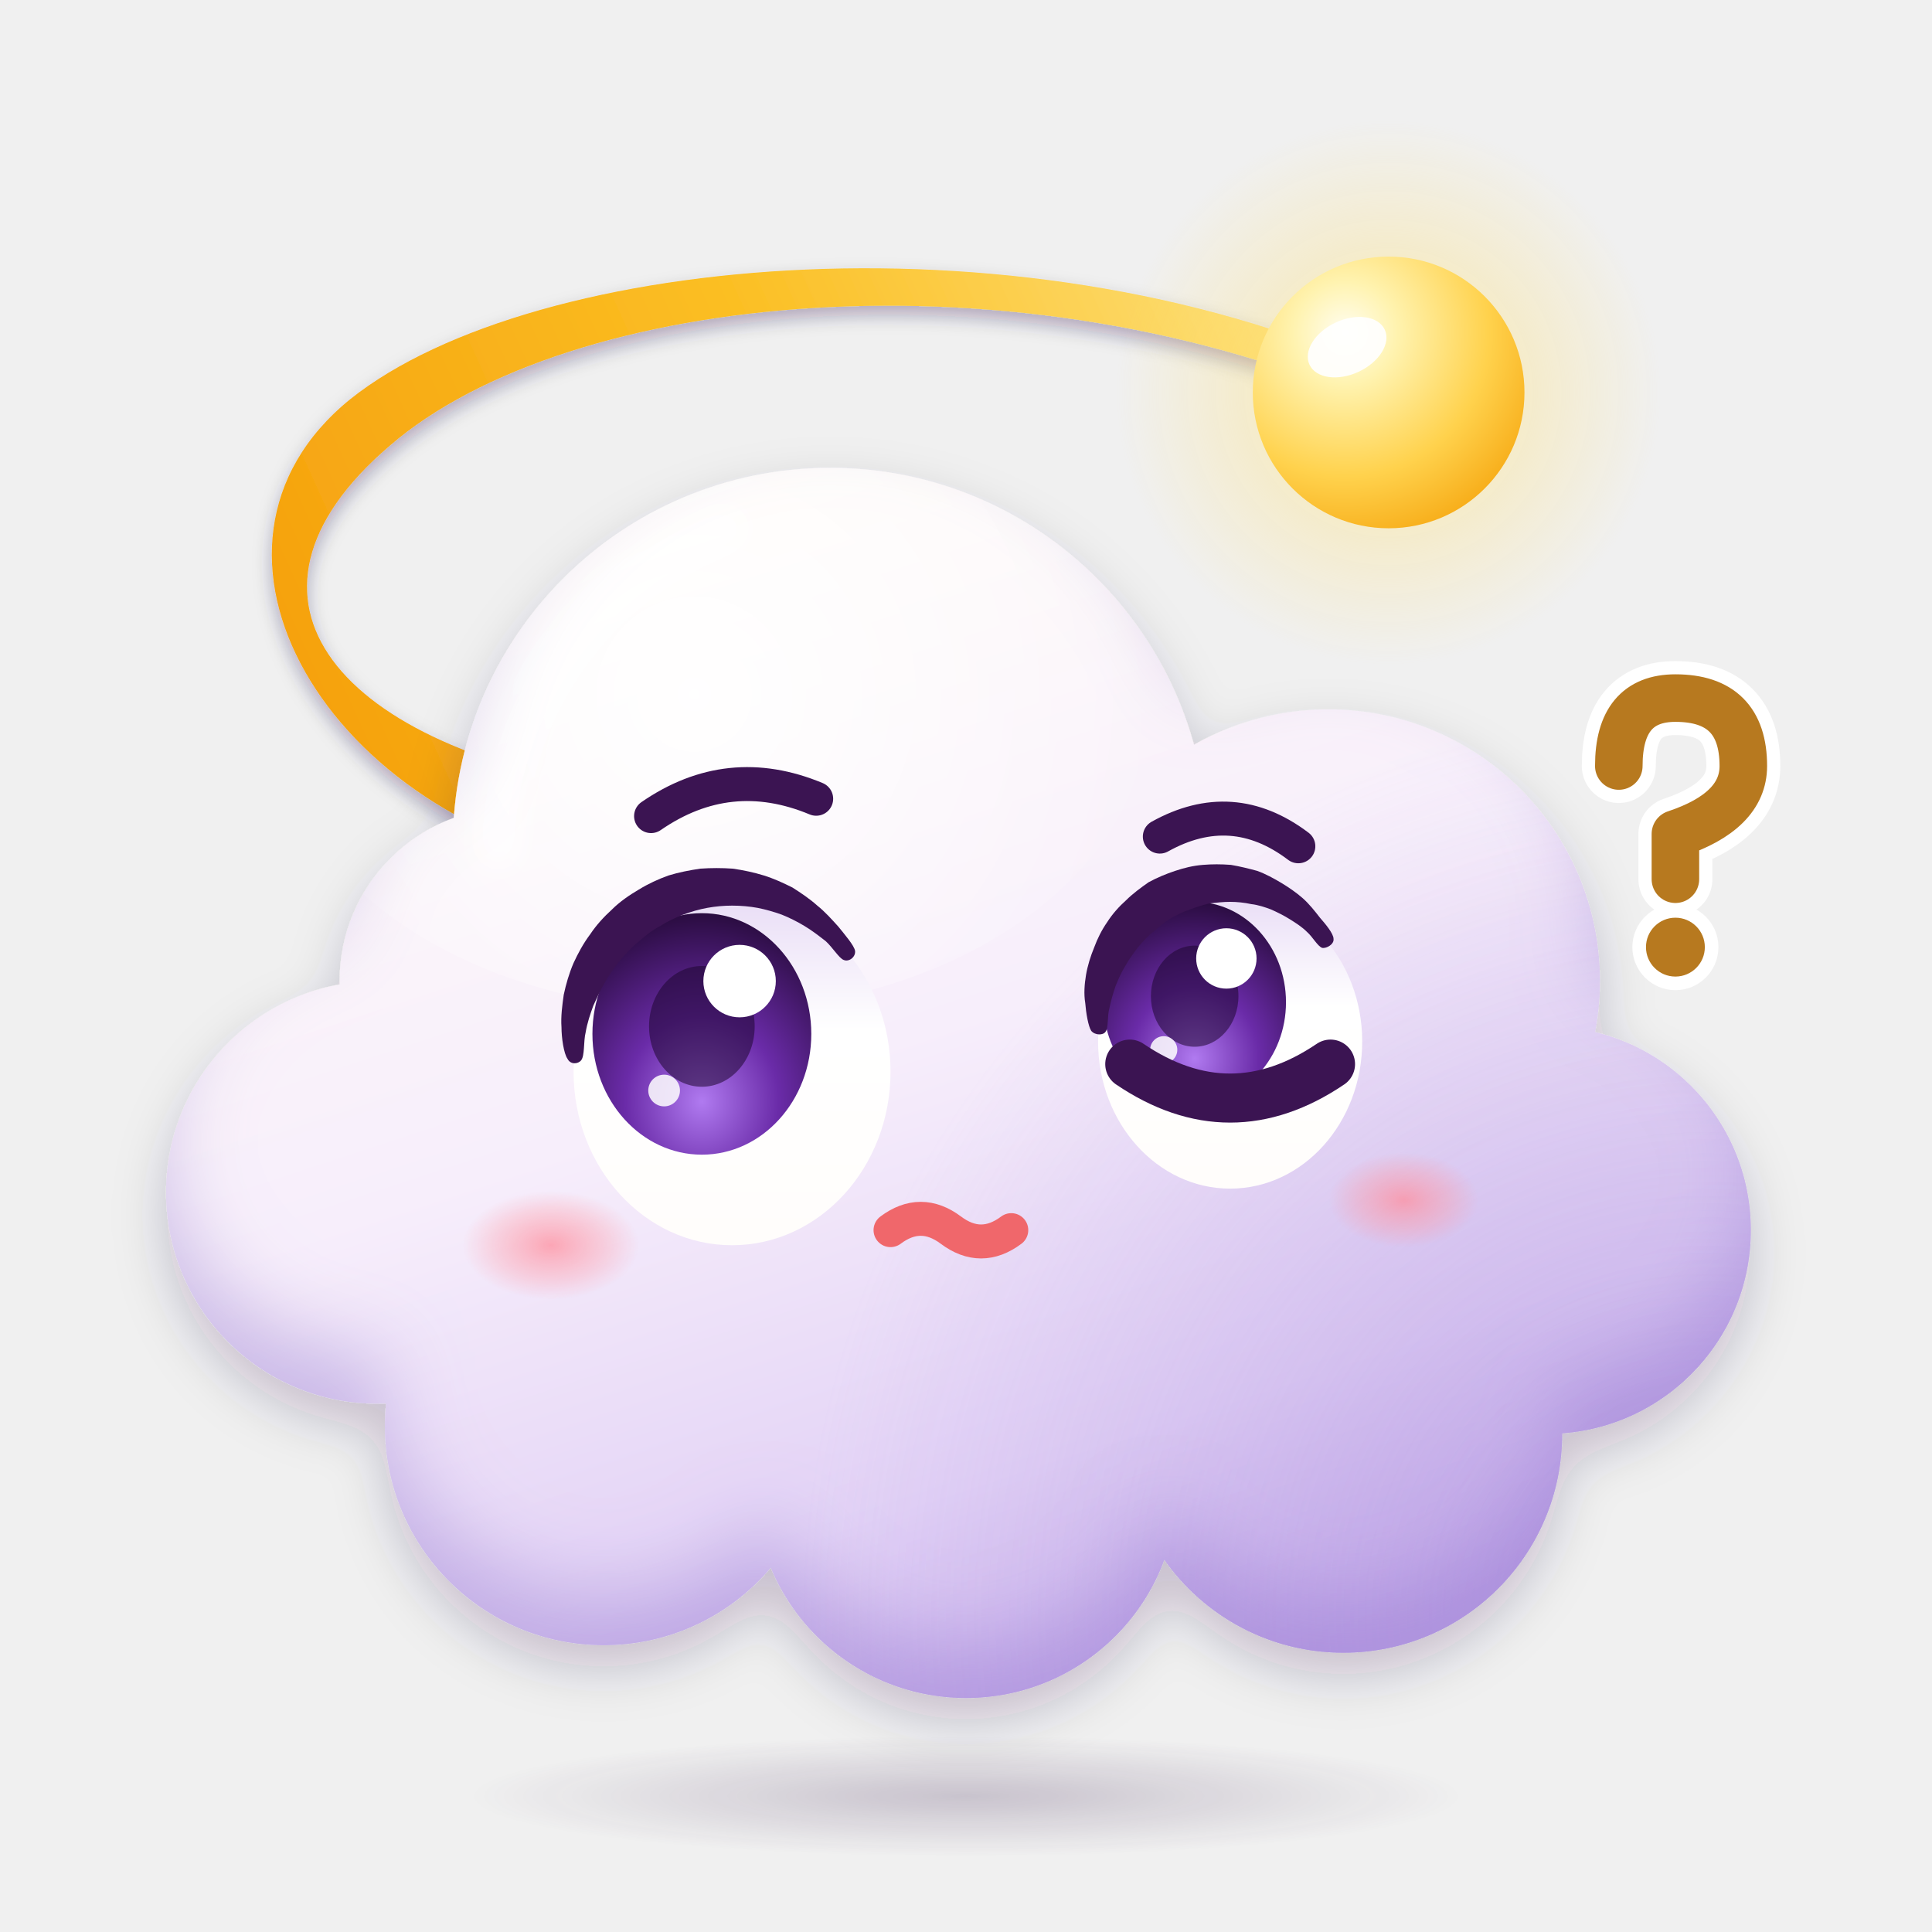
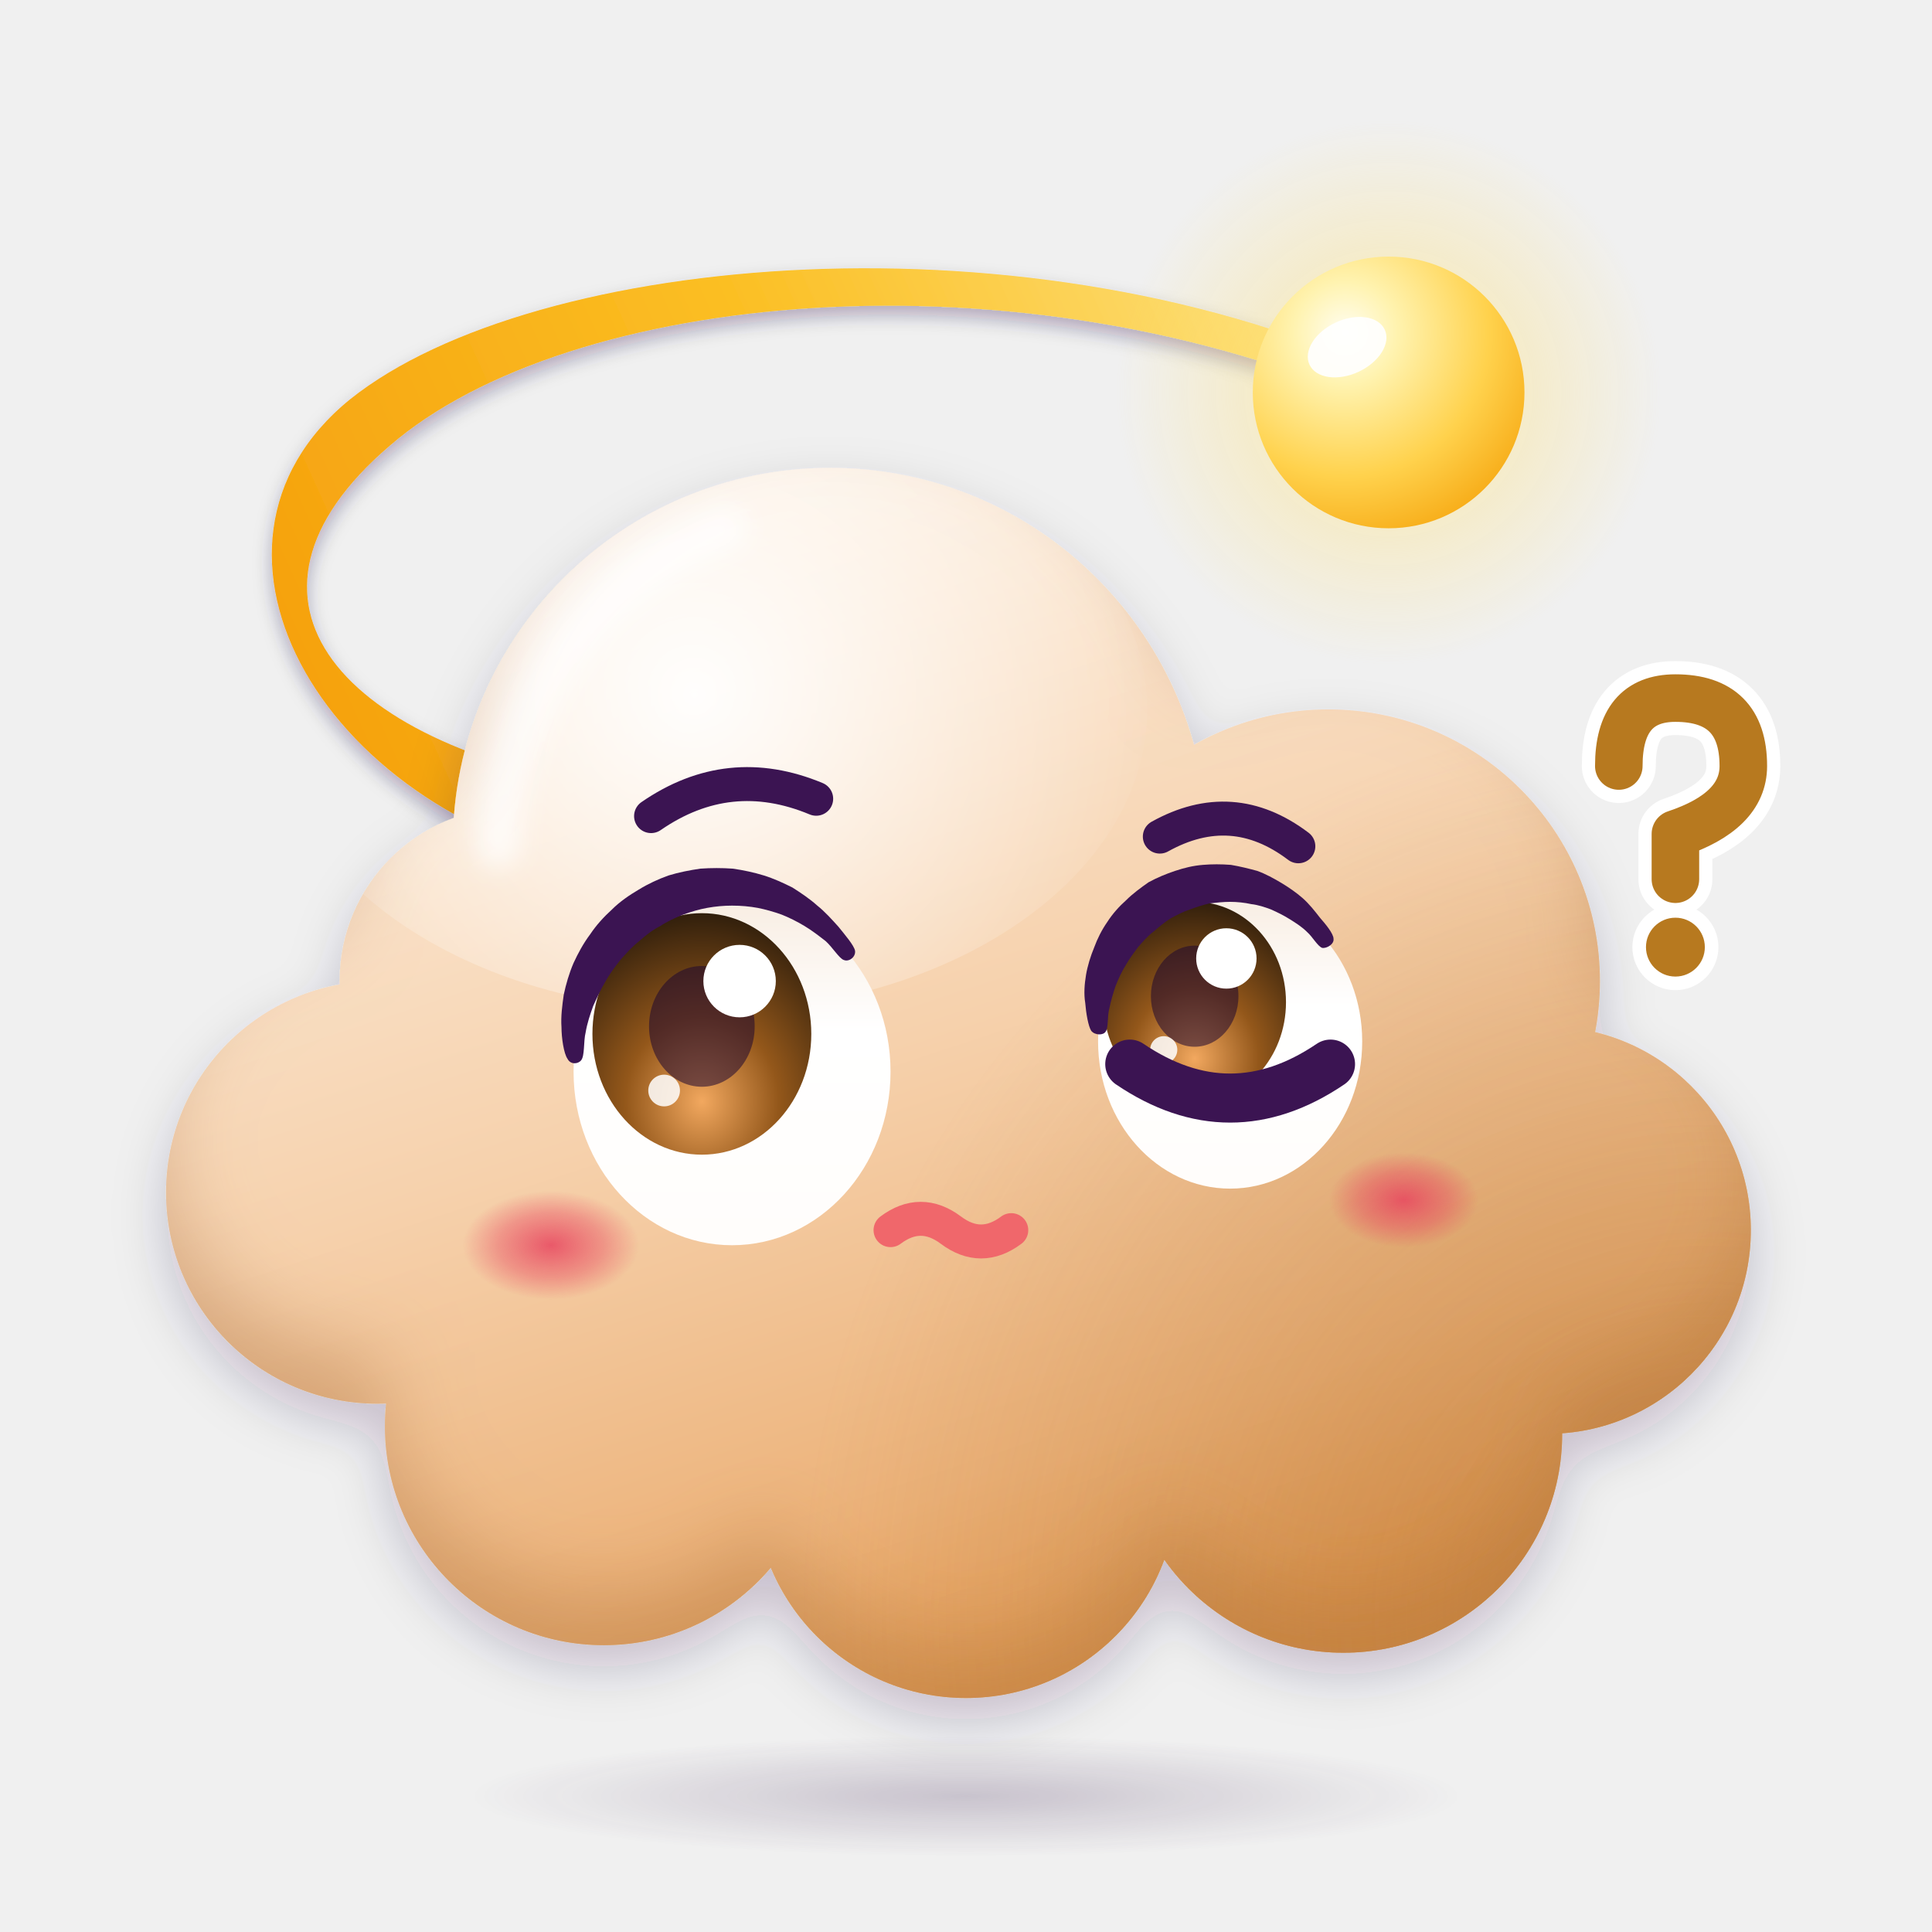
<svg xmlns="http://www.w3.org/2000/svg" viewBox="0 0 256 256" role="img" aria-labelledby="kcTitle">
  <style>
    .float{transform-origin:128px 200px;animation:kfloat 4s cubic-bezier(.45,0,.55,1) infinite}
    @keyframes kfloat{0%{transform:translate(0px,0px)}50%{transform:translate(0px,-3px)}100%{transform:translate(0px,0px)}}
    .groundB{transform-origin:128px 238px;animation:kgroundB 4s cubic-bezier(.45,0,.55,1) infinite}
    @keyframes kgroundB{0%{opacity:1;transform:scale(1,1)}50%{opacity:0.82;transform:scale(0.94,0.94)}100%{opacity:1;transform:scale(1,1)}}
    .hop{animation:khop 8s cubic-bezier(.45,0,.55,1) infinite}
    @keyframes khop{0%{transform:translate(0px,0px)}42.5%{transform:translate(0px,0px);animation-timing-function:cubic-bezier(.2,.75,.35,1)}43.5%{transform:translate(0px,0px);animation-timing-function:cubic-bezier(.2,.75,.35,1)}45.625%{transform:translate(0px,-13px);animation-timing-function:cubic-bezier(.6,0,.85,.45)}47.75%{transform:translate(0px,0px);animation-timing-function:cubic-bezier(.2,.75,.35,1)}48.75%{transform:translate(0px,0px)}53.75%{transform:translate(0px,0px)}55.625%{transform:translate(0px,3px)}57.5%{transform:translate(0px,0px)}59.375%{transform:translate(0px,3px)}61.25%{transform:translate(0px,0px)}100%{transform:translate(0px,0px)}}
    .squash{transform-origin:128px 226px;animation:ksquash 8s cubic-bezier(.45,0,.55,1) infinite}
    @keyframes ksquash{0%{transform:scale(1,1)}42.5%{transform:scale(1,1);animation-timing-function:cubic-bezier(.2,.75,.35,1)}43.5%{transform:scale(1.06,0.92);animation-timing-function:cubic-bezier(.2,.75,.35,1)}45.625%{transform:scale(0.97,1.04);animation-timing-function:cubic-bezier(.6,0,.85,.45)}47.75%{transform:scale(1.06,0.93);animation-timing-function:cubic-bezier(.2,.75,.35,1)}48.75%{transform:scale(1,1)}53.75%{transform:scale(1,1)}55.625%{transform:scale(1.02,0.98)}57.5%{transform:scale(1,1)}59.375%{transform:scale(1.02,0.98)}61.25%{transform:scale(1,1)}100%{transform:scale(1,1)}}
    .groundA{transform-origin:128px 238px;animation:kgroundA 8s cubic-bezier(.45,0,.55,1) infinite}
    @keyframes kgroundA{0%{opacity:1;transform:scale(1,1)}42.5%{opacity:1;transform:scale(1,1);animation-timing-function:cubic-bezier(.2,.75,.35,1)}43.5%{opacity:1;transform:scale(1.06,1.06);animation-timing-function:cubic-bezier(.2,.75,.35,1)}45.625%{opacity:0.762;transform:scale(0.861,0.861);animation-timing-function:cubic-bezier(.6,0,.85,.45)}47.75%{opacity:1;transform:scale(1.06,1.06);animation-timing-function:cubic-bezier(.2,.75,.35,1)}48.75%{opacity:1;transform:scale(1,1)}53.75%{opacity:1;transform:scale(1,1)}55.625%{opacity:1;transform:scale(1.02,1.02)}57.5%{opacity:1;transform:scale(1,1)}59.375%{opacity:1;transform:scale(1.02,1.02)}61.25%{opacity:1;transform:scale(1,1)}100%{opacity:1;transform:scale(1,1)}}
    .tilt{transform-origin:128px 160px;animation:ktilt 8s cubic-bezier(.45,0,.55,1) infinite}
    @keyframes ktilt{0%{transform:rotate(-5deg)}13.75%{transform:rotate(-5deg)}17.5%{transform:rotate(4deg)}25%{transform:rotate(4deg)}29.375%{transform:rotate(-5deg)}41.875%{transform:rotate(-5deg)}43.75%{transform:rotate(0deg)}70%{transform:rotate(0deg)}80%{transform:rotate(-5deg)}100%{transform:rotate(-5deg)}}
    .orbGlow{transform-origin:184px 52px;animation:korbGlow 8s cubic-bezier(.45,0,.55,1) infinite}
    @keyframes korbGlow{0%{opacity:0.4;transform:scale(0.9,0.9)}18.75%{opacity:0.5;transform:scale(1,1)}37.5%{opacity:0.4;transform:scale(0.9,0.9)}43.5%{opacity:1;transform:scale(1.55,1.55)}52.5%{opacity:0.7;transform:scale(1.15,1.15)}68.75%{opacity:0.5;transform:scale(1,1)}81.25%{opacity:0.4;transform:scale(0.9,0.9)}100%{opacity:0.4;transform:scale(0.9,0.9)}}
    .orbBall{transform-origin:184px 52px;animation:korbBall 8s cubic-bezier(.45,0,.55,1) infinite}
    @keyframes korbBall{0%{transform:scale(1,1)}43.125%{transform:scale(1,1)}44.375%{transform:scale(1.2,1.2)}46.875%{transform:scale(1,1)}100%{transform:scale(1,1)}}
    .eyeL{transform-origin:97px 145px;animation:keyeL 8s cubic-bezier(.45,0,.55,1) infinite}
    @keyframes keyeL{0%{opacity:1;transform:scale(1,1)}35.75%{opacity:1;transform:scale(1,1)}36.375%{opacity:1;transform:scale(1,0.22)}36.438%{opacity:0;transform:scale(1,0.22)}37.062%{opacity:0;transform:scale(1,0.22)}37.125%{opacity:1;transform:scale(1,0.22)}37.875%{opacity:1;transform:scale(1,1)}43.75%{opacity:1;transform:scale(1.16,1.16)}46.25%{opacity:1;transform:scale(1,1)}86.375%{opacity:1;transform:scale(1,1)}87%{opacity:1;transform:scale(1,0.22)}87.062%{opacity:0;transform:scale(1,0.22)}87.688%{opacity:0;transform:scale(1,0.22)}87.75%{opacity:1;transform:scale(1,0.22)}88.5%{opacity:1;transform:scale(1,1)}100%{opacity:1;transform:scale(1,1)}}
    .eyeR{transform-origin:163px 141px;animation:keyeR 8s cubic-bezier(.45,0,.55,1) infinite}
    @keyframes keyeR{0%{opacity:1;transform:scale(1,1)}35.75%{opacity:1;transform:scale(1,1)}36.375%{opacity:1;transform:scale(1,0.22)}36.438%{opacity:0;transform:scale(1,0.22)}37.062%{opacity:0;transform:scale(1,0.22)}37.125%{opacity:1;transform:scale(1,0.22)}37.875%{opacity:1;transform:scale(1,1)}43.75%{opacity:1;transform:scale(1.16,1.16)}46.25%{opacity:1;transform:scale(1,1)}86.375%{opacity:1;transform:scale(1,1)}87%{opacity:1;transform:scale(1,0.22)}87.062%{opacity:0;transform:scale(1,0.22)}87.688%{opacity:0;transform:scale(1,0.22)}87.75%{opacity:1;transform:scale(1,0.22)}88.5%{opacity:1;transform:scale(1,1)}100%{opacity:1;transform:scale(1,1)}}
    .shutL{animation:kshutL 8s cubic-bezier(.45,0,.55,1) infinite}
    @keyframes kshutL{0%{opacity:0}36.35%{opacity:0}36.438%{opacity:1}37.062%{opacity:1}37.15%{opacity:0}86.975%{opacity:0}87.062%{opacity:1}87.688%{opacity:1}87.775%{opacity:0}100%{opacity:0}}
    .shutR{animation:kshutR 8s cubic-bezier(.45,0,.55,1) infinite}
    @keyframes kshutR{0%{opacity:0}36.35%{opacity:0}36.438%{opacity:1}37.062%{opacity:1}37.15%{opacity:0}86.975%{opacity:0}87.062%{opacity:1}87.688%{opacity:1}87.775%{opacity:0}100%{opacity:0}}
    .iris{animation:kiris 8s cubic-bezier(.45,0,.55,1) infinite}
    @keyframes kiris{0%{transform:translate(-8px,-6px)}12.5%{transform:translate(-8px,-6px)}16.25%{transform:translate(3px,-7px)}25%{transform:translate(3px,-7px)}28.75%{transform:translate(-8px,-6px)}42.5%{transform:translate(-8px,-6px)}43.75%{transform:translate(-2px,0px)}70%{transform:translate(-2px,0px)}80%{transform:translate(-8px,-6px)}100%{transform:translate(-8px,-6px)}}
    .browL{transform-origin:97px 109px;animation:kbrowL 8s cubic-bezier(.45,0,.55,1) infinite}
    @keyframes kbrowL{0%{transform:translate(0px,-4px) rotate(-6deg)}12.5%{transform:translate(0px,-4px) rotate(-6deg)}16.25%{transform:translate(0px,1px) rotate(4deg)}25%{transform:translate(0px,1px) rotate(4deg)}28.75%{transform:translate(0px,-4px) rotate(-6deg)}42.5%{transform:translate(0px,-4px) rotate(-6deg)}43.75%{transform:translate(0px,-8px) rotate(-4deg)}47.5%{transform:translate(0px,-5px) rotate(0deg)}70%{transform:translate(0px,-5px) rotate(0deg)}80%{transform:translate(0px,-4px) rotate(-6deg)}100%{transform:translate(0px,-4px) rotate(-6deg)}}
    .browR{transform-origin:163px 108.5px;animation:kbrowR 8s cubic-bezier(.45,0,.55,1) infinite}
    @keyframes kbrowR{0%{transform:translate(0px,1px) rotate(4deg)}12.5%{transform:translate(0px,1px) rotate(4deg)}16.25%{transform:translate(0px,-4px) rotate(6deg)}25%{transform:translate(0px,-4px) rotate(6deg)}28.75%{transform:translate(0px,1px) rotate(4deg)}42.5%{transform:translate(0px,1px) rotate(4deg)}43.75%{transform:translate(0px,-8px) rotate(4deg)}47.5%{transform:translate(0px,-5px) rotate(0deg)}70%{transform:translate(0px,-5px) rotate(0deg)}80%{transform:translate(0px,1px) rotate(4deg)}100%{transform:translate(0px,1px) rotate(4deg)}}
    .hmm{transform-origin:126px 163px;animation:khmm 8s cubic-bezier(.45,0,.55,1) infinite}
    @keyframes khmm{0%{opacity:1;transform:translate(0px,0px) scale(1,1)}12.5%{opacity:1;transform:translate(0px,0px) scale(1,1)}16.25%{opacity:1;transform:translate(8px,0px) scale(1,1)}25%{opacity:1;transform:translate(8px,0px) scale(1,1)}28.75%{opacity:1;transform:translate(0px,0px) scale(1,1)}42.5%{opacity:1;transform:translate(0px,0px) scale(1,1)}43.5%{opacity:0;transform:translate(0px,0px) scale(0.6,0.6)}76.25%{opacity:0;transform:translate(0px,0px) scale(0.6,0.6)}78.125%{opacity:1;transform:translate(0px,0px) scale(1,1)}100%{opacity:1;transform:translate(0px,0px) scale(1,1)}}
    .aha{transform-origin:130px 164px;animation:kaha 8s cubic-bezier(.45,0,.55,1) infinite}
    @keyframes kaha{0%{opacity:0;transform:scale(0.4,0.4)}43.25%{opacity:0;transform:scale(0.4,0.4)}44%{opacity:1;transform:scale(1.1,1.1)}45.25%{opacity:1;transform:scale(1,1)}47.5%{opacity:1;transform:scale(1,1)}48.5%{opacity:0;transform:scale(0.4,0.4)}100%{opacity:0;transform:scale(0.4,0.4)}}
    .grin{transform-origin:130px 161px;animation:kgrin 8s cubic-bezier(.45,0,.55,1) infinite}
    @keyframes kgrin{0%{opacity:0;transform:scale(0.6,0.3)}47.5%{opacity:0;transform:scale(0.6,0.3)}48.75%{opacity:1;transform:scale(1,1)}55%{opacity:1;transform:scale(1.06,1.1)}57.5%{opacity:1;transform:scale(1,1)}59.375%{opacity:1;transform:scale(1.06,1.1)}61.875%{opacity:1;transform:scale(1,1)}75%{opacity:1;transform:scale(1,1)}76.5%{opacity:0;transform:scale(0.6,0.3)}100%{opacity:0;transform:scale(0.6,0.3)}}
    .qmark{transform-origin:222px 112px;animation:kqmark 8s cubic-bezier(.45,0,.55,1) infinite}
    @keyframes kqmark{0%{opacity:1;transform:rotate(0deg) scale(1,1)}7.5%{opacity:1;transform:rotate(10deg) scale(1,1)}15%{opacity:1;transform:rotate(-8deg) scale(1,1)}22.5%{opacity:1;transform:rotate(10deg) scale(1,1)}30%{opacity:1;transform:rotate(-8deg) scale(1,1)}37.5%{opacity:1;transform:rotate(6deg) scale(1,1)}41.875%{opacity:1;transform:rotate(0deg) scale(1,1)}43.125%{opacity:0;transform:rotate(0deg) scale(0.4,0.4)}86.25%{opacity:0;transform:rotate(0deg) scale(0.4,0.4)}88.75%{opacity:1;transform:rotate(0deg) scale(1.12,1.12)}90.625%{opacity:1;transform:rotate(0deg) scale(1,1)}95%{opacity:1;transform:rotate(-6deg) scale(1,1)}100%{opacity:1;transform:rotate(0deg) scale(1,1)}}
    .bang{transform-origin:222px 110px;animation:kbang 8s cubic-bezier(.45,0,.55,1) infinite}
    @keyframes kbang{0%{opacity:0;transform:scale(0.2,0.2)}43.5%{opacity:0;transform:scale(0.2,0.2)}44.75%{opacity:1;transform:scale(1.1,1.1)}46%{opacity:1;transform:scale(1,1)}63.75%{opacity:1;transform:scale(1,1)}65.625%{opacity:0;transform:scale(0.2,0.2)}100%{opacity:0;transform:scale(0.2,0.2)}}
    .cheekL{transform-origin:73px 165px;animation:kcheekL 8s cubic-bezier(.45,0,.55,1) infinite}
    @keyframes kcheekL{0%{opacity:0.7;transform:scale(1,1)}47.5%{opacity:0.7;transform:scale(1,1)}50%{opacity:1;transform:scale(1.3,1.3)}70%{opacity:1;transform:scale(1.3,1.3)}75%{opacity:0.7;transform:scale(1,1)}100%{opacity:0.7;transform:scale(1,1)}}
    .cheekR{transform-origin:186px 159px;animation:kcheekR 8s cubic-bezier(.45,0,.55,1) infinite}
    @keyframes kcheekR{0%{opacity:0.7;transform:scale(1,1)}47.5%{opacity:0.7;transform:scale(1,1)}50%{opacity:1;transform:scale(1.3,1.3)}70%{opacity:1;transform:scale(1.3,1.3)}75%{opacity:0.7;transform:scale(1,1)}100%{opacity:0.7;transform:scale(1,1)}}
    .spark1{transform-origin:209px 31px;animation:kspark1 8s cubic-bezier(.45,0,.55,1) infinite}
    @keyframes kspark1{0%{opacity:0;transform:rotate(0deg) scale(0,0)}43.75%{opacity:0;transform:rotate(0deg) scale(0,0)}46.156%{opacity:1;transform:rotate(45deg) scale(1.15,1.15)}48.562%{opacity:1;transform:rotate(70deg) scale(0.85,0.85)}50.625%{opacity:0;transform:rotate(90deg) scale(0,0)}100%{opacity:0;transform:rotate(0deg) scale(0,0)}}
    .spark2{transform-origin:157px 30px;animation:kspark2 8s cubic-bezier(.45,0,.55,1) infinite}
    @keyframes kspark2{0%{opacity:0;transform:rotate(0deg) scale(0,0)}45%{opacity:0;transform:rotate(0deg) scale(0,0)}47.188%{opacity:1;transform:rotate(45deg) scale(1.15,1.15)}49.375%{opacity:1;transform:rotate(70deg) scale(0.85,0.85)}51.25%{opacity:0;transform:rotate(90deg) scale(0,0)}100%{opacity:0;transform:rotate(0deg) scale(0,0)}}
    .spark3{transform-origin:212px 68px;animation:kspark3 8s cubic-bezier(.45,0,.55,1) infinite}
    @keyframes kspark3{0%{opacity:0;transform:rotate(0deg) scale(0,0)}46.25%{opacity:0;transform:rotate(0deg) scale(0,0)}48.219%{opacity:1;transform:rotate(45deg) scale(1.15,1.15)}50.187%{opacity:1;transform:rotate(70deg) scale(0.85,0.85)}51.875%{opacity:0;transform:rotate(90deg) scale(0,0)}100%{opacity:0;transform:rotate(0deg) scale(0,0)}}
    @media (prefers-reduced-motion: reduce){*{animation:none!important}.moving{display:none}.still{display:inline}}
    .still{display:none}
  </style>
  <defs>
    <linearGradient id="kcBody" gradientUnits="userSpaceOnUse" x1="96" y1="62" x2="150" y2="226">
-       <stop offset="0" stop-color="#FFFCF8" />
-       <stop offset=".46" stop-color="#F7EEFB" />
-       <stop offset=".8" stop-color="#E2D2F6" />
-       <stop offset="1" stop-color="#C9B1EC" />
+       <stop offset="0" stop-color="#FDF0E2" />
+       <stop offset=".46" stop-color="#F6D1AC" />
+       <stop offset=".8" stop-color="#ECB279" />
+       <stop offset="1" stop-color="#E0964D" />
    </linearGradient>
    <radialGradient id="kcShade" gradientUnits="userSpaceOnUse" cx="226" cy="214" r="120">
-       <stop offset="0" stop-color="#A88BDB" stop-opacity=".5" />
-       <stop offset="1" stop-color="#A88BDB" stop-opacity="0" />
+       <stop offset="0" stop-color="#B27334" stop-opacity=".5" />
+       <stop offset="1" stop-color="#B27334" stop-opacity="0" />
    </radialGradient>
    <radialGradient id="kcSheen" gradientUnits="userSpaceOnUse" cx="92" cy="92" r="62">
      <stop offset="0" stop-color="#FFFFFF" stop-opacity=".95" />
      <stop offset="1" stop-color="#FFFFFF" stop-opacity="0" />
    </radialGradient>
    <radialGradient id="kcGround">
      <stop offset="0" stop-color="#2B0E42" stop-opacity=".2" />
      <stop offset="1" stop-color="#2B0E42" stop-opacity="0" />
    </radialGradient>
    <radialGradient id="kcCheek">
-       <stop offset="0" stop-color="#FF8F9E" stop-opacity=".75" />
-       <stop offset=".6" stop-color="#FF9AA6" stop-opacity=".35" />
-       <stop offset="1" stop-color="#FF9AA6" stop-opacity="0" />
+       <stop offset="0" stop-color="#E8455F" stop-opacity=".85" />
+       <stop offset=".6" stop-color="#E8455F" stop-opacity=".4" />
+       <stop offset="1" stop-color="#E8455F" stop-opacity="0" />
    </radialGradient>
    <linearGradient id="kcSclera" x1="0" y1="0" x2="0" y2="1">
-       <stop offset="0" stop-color="#E9DDF6" />
+       <stop offset="0" stop-color="#F8EDE2" />
      <stop offset=".38" stop-color="#FFFFFF" />
      <stop offset="1" stop-color="#FFFDFB" />
    </linearGradient>
    <radialGradient id="kcIris" cx=".5" cy=".78" r=".78">
-       <stop offset="0" stop-color="#B07AF0" />
-       <stop offset=".45" stop-color="#6A2BA8" />
-       <stop offset="1" stop-color="#2A0C40" />
+       <stop offset="0" stop-color="#F2A85F" />
+       <stop offset=".45" stop-color="#93571A" />
+       <stop offset="1" stop-color="#311F0C" />
    </radialGradient>
    <linearGradient id="kcTail" gradientUnits="userSpaceOnUse" x1="40" y1="112" x2="190" y2="44">
      <stop offset="0" stop-color="#F59E0B" />
      <stop offset=".5" stop-color="#FBBF24" />
      <stop offset="1" stop-color="#FDE68A" />
    </linearGradient>
    <radialGradient id="kcOrb" cx=".34" cy=".28" r=".85">
      <stop offset="0" stop-color="#FFFDF0" />
      <stop offset=".22" stop-color="#FFF3B0" />
      <stop offset=".62" stop-color="#FFD24D" />
      <stop offset="1" stop-color="#F5A30B" />
    </radialGradient>
    <radialGradient id="kcGlow">
      <stop offset="0" stop-color="#FFE27A" stop-opacity=".9" />
      <stop offset=".45" stop-color="#FFE27A" stop-opacity=".35" />
      <stop offset="1" stop-color="#FFE27A" stop-opacity="0" />
    </radialGradient>
    <filter id="kcLift" x="-15%" y="-15%" width="130%" height="140%">
      <feDropShadow dx="0" dy="3" stdDeviation="3.5" flood-color="#2B0E42" flood-opacity=".2" />
    </filter>
    <filter id="kcPuff" x="-5%" y="-5%" width="110%" height="110%">
      <feOffset in="SourceAlpha" dy="-7" result="up" />
      <feGaussianBlur in="up" stdDeviation="5" result="upBlur" />
      <feComposite in="SourceAlpha" in2="upBlur" operator="out" result="rim" />
-       <feFlood flood-color="#9C7DD6" flood-opacity=".5" />
+       <feFlood flood-color="#B87A3D" flood-opacity=".5" />
      <feComposite in2="rim" operator="in" result="shade" />
      <feMerge>
        <feMergeNode in="SourceGraphic" />
        <feMergeNode in="shade" />
      </feMerge>
    </filter>
    <filter id="kcEdge" x="-10%" y="-10%" width="120%" height="125%">
      <feDropShadow dx="0" dy="1.2" stdDeviation="1.2" flood-color="#2B0E42" flood-opacity=".3" />
    </filter>
    <filter id="kcSoft" x="-50%" y="-50%" width="200%" height="200%">
      <feGaussianBlur stdDeviation="1.6" />
    </filter>
    <clipPath id="kcCloud">
      <circle cx="110" cy="112" r="50" />
      <circle cx="176" cy="130" r="36" />
      <circle cx="205" cy="163" r="27" />
      <circle cx="178" cy="190" r="29" />
      <circle cx="128" cy="197" r="28" />
      <circle cx="80" cy="189" r="29" />
      <circle cx="50" cy="158" r="28" />
      <circle cx="68" cy="130" r="23" />
      <ellipse cx="128" cy="158" rx="84" ry="44" />
    </clipPath>
    <clipPath id="kcEyeL">
      <ellipse cx="97" cy="142" rx="21" ry="23" />
    </clipPath>
    <clipPath id="kcEyeR">
      <ellipse cx="163" cy="138" rx="17.5" ry="19.5" />
+     </clipPath>
+     <clipPath id="kcEyeLLid">
+       <ellipse cx="97" cy="142" rx="22.5" ry="24.5" />
+     </clipPath>
+     <clipPath id="kcEyeRLid">
+       <ellipse cx="163" cy="138" rx="19.0" ry="21.0" />
    </clipPath>
    <clipPath id="kcMouth">
      <path d="M116 160Q130 164 144 160Q143.5 180 130 180Q116.5 180 116 160Z" />
    </clipPath>
  </defs>
  <g class="groundA">
    <g class="groundB">
      <ellipse cx="128" cy="238" rx="66" ry="8" fill="url(#kcGround)" />
    </g>
  </g>
  <g class="float">
    <g class="hop">
      <g class="tilt">
        <g class="moving">
          <path d="M82.8 104.8C44.8 99.2 27.9 79.4 51.6 59.1C75.2 38.6 134.9 32.5 183.1 53.9L184.9 50.1C137.1 27.5 70.8 33.4 46.4 52.9C22.1 72.6 43.2 108.8 81.2 115.2Z" fill="url(#kcTail)" filter="url(#kcEdge)">
            <animate attributeName="d" dur="8s" repeatCount="indefinite" calcMode="spline" keyTimes="0;0.075;0.181;0.25;0.306;0.375;0.438;0.459;0.481;0.5;0.556;0.594;0.65;0.8;0.9;1" keySplines=".45 0 .55 1;.45 0 .55 1;.45 0 .55 1;.45 0 .55 1;.45 0 .55 1;.45 0 .55 1;.45 0 .55 1;.45 0 .55 1;.45 0 .55 1;.45 0 .55 1;.45 0 .55 1;.45 0 .55 1;.45 0 .55 1;.45 0 .55 1;.45 0 .55 1" values="M82.8 104.8C44.8 99.2 27.9 79.4 51.6 59.1C75.2 38.6 134.9 32.5 183.1 53.9L184.9 50.1C137.1 27.5 70.8 33.4 46.4 52.9C22.1 72.6 43.2 108.8 81.2 115.2Z;M82.8 104.8C44.7 99.5 27.8 80.7 50.8 59.6C73.6 38.3 132.6 28.6 181.9 47.5L183.4 43.6C134.6 23.5 69.1 33.2 45.3 53.5C21.8 74.1 43.2 109.1 81.2 115.2Z;M82.9 104.8C45 98.6 28.3 76.9 53.3 58.2C78.2 39.3 138.6 39.7 184.6 65.7L186.7 62C141.4 35 74.1 33.7 48.5 51.6C23 69.7 43.3 108.1 81.1 115.2Z;M82.8 104.8C44.8 99.2 27.9 79.4 51.6 59.1C75.2 38.6 134.9 32.5 183.1 53.9L184.9 50.1C137.1 27.5 70.8 33.4 46.4 52.9C22.1 72.6 43.2 108.8 81.2 115.2Z;M82.7 104.8C44.6 99.9 27.6 82 49.9 60.1C72.1 38.1 130.3 25.6 180.4 42.2L181.8 38.3C132.1 20.4 67.4 33.2 44.3 54.2C21.4 75.5 43.2 109.5 81.3 115.2Z;M82.8 104.8C44.8 99.2 27.9 79.4 51.6 59.1C75.2 38.6 134.9 32.5 183.1 53.9L184.9 50.1C137.1 27.5 70.8 33.4 46.4 52.9C22.1 72.6 43.2 108.8 81.2 115.2Z;M83 104.8C45.1 98.2 28.5 75.6 54.2 57.7C79.7 39.7 140.2 43.6 184.9 71.9L187.2 68.4C143.2 39 75.8 34 49.6 51C23.5 68.2 43.3 107.8 81 115.2Z;M82.7 104.8C44.5 100.2 27.5 83.2 49.1 60.7C70.6 37.9 127.7 22 178.6 36.1L179.8 32.1C129.3 16.7 65.7 33.1 43.3 54.9C21.1 77 43.2 109.8 81.3 115.2Z;M83 104.8C45.1 98.2 28.5 75.6 54.2 57.7C79.7 39.7 140.2 43.6 184.9 71.9L187.2 68.4C143.2 39 75.8 34 49.6 51C23.5 68.2 43.3 107.8 81 115.2Z;M82.8 104.8C44.6 99.6 27.7 81 50.6 59.7C73.3 38.2 132.1 27.9 181.6 46.2L183.1 42.3C134.1 22.7 68.7 33.2 45.1 53.7C21.7 74.4 43.2 109.2 81.2 115.2Z;M82.9 104.8C44.9 98.7 28.1 77.4 52.9 58.4C77.5 39.2 137.9 38.5 184.3 63.6L186.3 59.9C140.5 33.7 73.4 33.7 48 51.9C22.7 70.3 43.3 108.3 81.1 115.2Z;M82.9 104.8C44.9 98.7 28.1 77.4 52.9 58.4C77.5 39.2 137.9 38.5 184.3 63.6L186.3 59.9C140.5 33.7 73.4 33.7 48 51.9C22.7 70.3 43.3 108.3 81.1 115.2Z;M82.8 104.8C44.8 99.2 27.9 79.4 51.6 59.1C75.2 38.6 134.9 32.5 183.1 53.9L184.9 50.1C137.1 27.5 70.8 33.4 46.4 52.9C22.1 72.6 43.2 108.8 81.2 115.2Z;M82.8 104.8C44.6 99.7 27.7 81.4 50.4 59.9C72.8 38.2 131.3 26.7 181.1 44.3L182.6 40.3C133.2 21.5 68.2 33.1 44.8 53.9C21.6 74.8 43.2 109.3 81.2 115.2Z;M82.9 104.8C44.9 98.9 28 78.1 52.4 58.7C76.7 39 136.9 36.5 184 60.4L185.9 56.6C139.5 31.6 72.5 33.6 47.4 52.2C22.5 71.1 43.3 108.5 81.1 115.2Z;M82.8 104.8C44.8 99.2 27.9 79.4 51.6 59.1C75.2 38.6 134.9 32.5 183.1 53.9L184.9 50.1C137.1 27.5 70.8 33.4 46.4 52.9C22.1 72.6 43.2 108.8 81.2 115.2Z" />
          </path>
          <g>
            <animateTransform attributeName="transform" type="translate" dur="8s" repeatCount="indefinite" calcMode="spline" keyTimes="0;0.075;0.181;0.25;0.306;0.375;0.438;0.459;0.481;0.5;0.556;0.594;0.65;0.8;0.9;1" keySplines=".45 0 .55 1;.45 0 .55 1;.45 0 .55 1;.45 0 .55 1;.45 0 .55 1;.45 0 .55 1;.45 0 .55 1;.45 0 .55 1;.45 0 .55 1;.45 0 .55 1;.45 0 .55 1;.45 0 .55 1;.45 0 .55 1;.45 0 .55 1;.45 0 .55 1" values="0 0;-1.3 -6.5;1.7 11.8;0 0;-2.9 -11.7;0 0;2 18.1;-4.8 -17.9;2 18.1;-1.6 -7.8;1.3 9.8;1.3 9.8;0 0;-2.1 -9.7;1 6.5;0 0" />
            <circle class="orbGlow" cx="184" cy="52" r="36" fill="url(#kcGlow)" />
            <g class="orbBall">
              <circle cx="184" cy="52" r="18" fill="url(#kcOrb)" />
              <ellipse cx="178.5" cy="46" rx="5.5" ry="3.6" fill="#FFFFFF" opacity=".92" transform="rotate(-25 178.5 46)" />
            </g>
            <g opacity="0" class="spark1">
              <path d="M209 21Q210 30 219 31Q210 32 209 41Q208 32 199 31Q208 30 209 21Z" fill="#FFE27A" />
              <path d="M209 26.5Q209.4 30.6 213.5 31Q209.4 31.4 209 35.5Q208.6 31.4 204.5 31Q208.6 30.6 209 26.5Z" fill="#FFFFFF" />
            </g>
            <g opacity="0" class="spark2">
              <path d="M157 22Q157.8 29.2 165 30Q157.8 30.8 157 38Q156.2 30.8 149 30Q156.2 29.2 157 22Z" fill="#FFC94D" />
              <path d="M157 26.4Q157.4 29.6 160.6 30Q157.4 30.4 157 33.6Q156.6 30.4 153.4 30Q156.6 29.6 157 26.4Z" fill="#FFFFFF" />
            </g>
            <g opacity="0" class="spark3">
              <path d="M212 60.5Q212.8 67.2 219.5 68Q212.8 68.8 212 75.5Q211.2 68.8 204.5 68Q211.2 67.2 212 60.5Z" fill="#FFFFFF" />
              <path d="M212 64.6Q212.3 67.7 215.4 68Q212.3 68.3 212 71.4Q211.7 68.3 208.6 68Q211.7 67.7 212 64.6Z" fill="#FFFFFF" />
            </g>
          </g>
        </g>
        <g class="still">
          <path d="M82.8 104.8C44.8 99.2 27.9 79.4 51.6 59.1C75.2 38.6 134.9 32.5 183.1 53.9L184.9 50.1C137.1 27.5 70.8 33.4 46.4 52.9C22.1 72.6 43.2 108.8 81.2 115.2Z" fill="url(#kcTail)" filter="url(#kcEdge)" />
          <circle cx="184" cy="52" r="36" fill="url(#kcGlow)" />
          <g>
            <circle cx="184" cy="52" r="18" fill="url(#kcOrb)" />
            <ellipse cx="178.5" cy="46" rx="5.5" ry="3.6" fill="#FFFFFF" opacity=".92" transform="rotate(-25 178.5 46)" />
          </g>
        </g>
        <g class="squash">
          <g filter="url(#kcLift)">
            <g filter="url(#kcPuff)">
              <g clip-path="url(#kcCloud)">
                <rect x="10" y="50" width="236" height="190" fill="url(#kcBody)" />
                <rect x="10" y="50" width="236" height="190" fill="url(#kcShade)" />
                <ellipse cx="94" cy="94" rx="58" ry="40" fill="url(#kcSheen)" />
                <path d="M66 112A46 46 0 0 1 96 70" fill="none" stroke="#FFFFFF" stroke-width="6" stroke-linecap="round" opacity=".7" filter="url(#kcSoft)" />
              </g>
            </g>
          </g>
          <ellipse class="cheekL" cx="73" cy="165" rx="11.7" ry="7.2" fill="url(#kcCheek)" />
          <ellipse class="cheekR" cx="186" cy="159" rx="9.9" ry="6.3" fill="url(#kcCheek)" />
          <g class="eyeL">
            <ellipse cx="97" cy="142" rx="21" ry="23" fill="url(#kcSclera)" />
            <g clip-path="url(#kcEyeL)">
              <g class="iris" transform="translate(-8 -6)">
                <ellipse cx="101" cy="143" rx="14.5" ry="16" fill="url(#kcIris)" />
                <ellipse cx="101" cy="142" rx="7" ry="8" fill="#1E0630" opacity=".55" />
                <circle cx="106" cy="136" r="4.8" fill="#FFFFFF" />
                <circle cx="96" cy="150.5" r="2.1" fill="#FFFFFF" opacity=".85" />
              </g>
            </g>
            <path d="M75.2 140.3C74.7 139.6 74.4 137.5 74.4 136.1C74.3 134.7 74.5 133.2 74.7 131.8C75 130.4 75.4 129 76 127.6C76.6 126.3 77.3 125 78.2 123.8C79 122.6 80 121.5 81.1 120.5C82.1 119.5 83.4 118.6 84.6 117.9C85.9 117.1 87.2 116.5 88.6 116C89.9 115.6 91.4 115.3 92.8 115.1C94.2 115 95.7 115 97.1 115.1C98.5 115.3 99.9 115.6 101.2 116C102.5 116.4 103.8 117 105 117.6C106.1 118.3 107.3 119.1 108.3 120C109.3 120.8 110.2 121.8 111.1 122.8C111.9 123.8 113.2 125.3 113.3 126C113.4 126.8 112.5 127.5 111.8 127.2C111.2 127 110.3 125.5 109.4 124.7C108.5 124 107.6 123.3 106.6 122.7C105.6 122.1 104.6 121.6 103.6 121.2C102.5 120.8 101.4 120.5 100.4 120.3C99.3 120.1 98.2 120 97 120C95.9 120 94.8 120.1 93.7 120.3C92.6 120.5 91.6 120.8 90.5 121.2C89.5 121.6 88.4 122.1 87.5 122.7C86.5 123.2 85.6 123.9 84.7 124.7C83.8 125.4 83 126.3 82.2 127.2C81.5 128.1 80.8 129 80.2 130.1C79.6 131.1 79.1 132.2 78.6 133.3C78.2 134.4 77.8 135.6 77.6 136.8C77.3 138 77.5 139.9 77 140.5C76.6 141 75.6 141.1 75.2 140.3Z" fill="#3B1452" />
          </g>
          <g class="eyeR">
            <ellipse cx="163" cy="138" rx="17.5" ry="19.5" fill="url(#kcSclera)" />
            <g clip-path="url(#kcEyeR)">
              <g class="iris" transform="translate(-8 -6)">
                <ellipse cx="166.3" cy="138.8" rx="12.1" ry="13.3" fill="url(#kcIris)" />
                <ellipse cx="166.3" cy="138" rx="5.8" ry="6.7" fill="#1E0630" opacity=".55" />
                <circle cx="170.5" cy="133" r="4" fill="#FFFFFF" />
                <circle cx="162.2" cy="145.1" r="1.8" fill="#FFFFFF" opacity=".85" />
              </g>
            </g>
            <path d="M144.6 136.6C144.2 136 143.9 134.2 143.8 132.9C143.6 131.7 143.7 130.4 143.9 129.2C144.1 128 144.5 126.7 145 125.5C145.4 124.4 146 123.2 146.7 122.2C147.4 121.1 148.3 120.1 149.2 119.3C150.1 118.4 151.2 117.6 152.2 116.9C153.3 116.3 154.5 115.8 155.7 115.4C156.9 115 158.1 114.7 159.4 114.6C160.6 114.5 161.8 114.5 163.1 114.6C164.3 114.8 165.5 115.1 166.6 115.4C167.7 115.8 168.8 116.4 169.8 117C170.8 117.6 171.8 118.3 172.6 119C173.5 119.8 174.2 120.7 174.9 121.6C175.6 122.4 176.7 123.7 176.7 124.4C176.8 125.1 175.8 125.7 175.2 125.6C174.6 125.4 173.9 124.1 173.2 123.5C172.5 122.8 171.7 122.3 170.9 121.8C170.1 121.3 169.3 120.9 168.4 120.5C167.6 120.2 166.7 119.9 165.8 119.8C164.9 119.6 163.9 119.5 163 119.5C162.1 119.5 161.2 119.6 160.3 119.7C159.4 119.9 158.5 120.2 157.7 120.5C156.8 120.8 156 121.2 155.1 121.7C154.3 122.2 153.6 122.8 152.9 123.4C152.1 124 151.4 124.8 150.8 125.5C150.2 126.3 149.6 127.1 149.1 128C148.6 128.8 148.2 129.7 147.8 130.7C147.5 131.6 147.2 132.6 147 133.6C146.7 134.6 146.9 136.2 146.5 136.7C146.2 137.2 145.1 137.2 144.6 136.6Z" fill="#3B1452" />
          </g>
          <path opacity="0" class="shutL" d="M81 145Q97 154 113 145" fill="none" stroke="#3B1452" stroke-width="6.5" stroke-linecap="round" stroke-linejoin="round" />
          <path class="shutR" d="M149.7 141Q163 150 176.3 141" fill="none" stroke="#3B1452" stroke-width="6.5" stroke-linecap="round" stroke-linejoin="round" />
          <g class="browL" transform="translate(0 -4) rotate(-6 97 109)">
            <path d="M86 111Q97 105 108 111" fill="none" stroke="#3B1452" stroke-width="4.5" stroke-linecap="round" stroke-linejoin="round" />
          </g>
          <g class="browR" transform="translate(0 1) rotate(4 163 108.5)">
            <path d="M153.8 110.5Q163 104.5 172.2 110.5" fill="none" stroke="#3B1452" stroke-width="4.5" stroke-linecap="round" stroke-linejoin="round" />
          </g>
          <path class="hmm" d="M118 163Q122 160 126 163T134 163" fill="none" stroke="#F0676B" stroke-width="4.5" stroke-linecap="round" stroke-linejoin="round" />
          <g opacity="0" class="aha">
            <ellipse cx="130" cy="164" rx="5.5" ry="6.5" fill="#D9475E" />
            <ellipse cx="130" cy="167.6" rx="3.3" ry="2.2" fill="#FF8F98" />
          </g>
          <g opacity="0" class="grin">
            <path d="M116 160Q130 164 144 160Q143.5 180 130 180Q116.5 180 116 160Z" fill="#D9475E" />
            <ellipse cx="130" cy="179" rx="9" ry="6" fill="#FF8F98" clip-path="url(#kcMouth)" />
          </g>
        </g>
        <g class="qmark">
          <path d="M214.5 101.5Q214.5 92.5 222 92.5Q231 92.5 231 101.5Q231 107.5 222 110.5V116.5" fill="none" stroke="#FFFFFF" stroke-width="9.8" stroke-linecap="round" stroke-linejoin="round" />
          <circle cx="222" cy="125.5" r="5.7" fill="#FFFFFF" />
          <path d="M214.5 101.5Q214.5 92.5 222 92.5Q231 92.5 231 101.5Q231 107.5 222 110.5V116.5" fill="none" stroke="#B7791F" stroke-width="6.3" stroke-linecap="round" stroke-linejoin="round" />
          <circle cx="222" cy="125.5" r="3.9" fill="#B7791F" />
        </g>
        <g opacity="0" class="bang">
          <path d="M222 89.2V113.2" fill="none" stroke="#FFFFFF" stroke-width="10.22" stroke-linecap="round" stroke-linejoin="round" />
          <circle cx="222" cy="124.4" r="6" fill="#FFFFFF" />
          <path d="M222 89.2V113.2" fill="none" stroke="#E8590C" stroke-width="6.72" stroke-linecap="round" stroke-linejoin="round" />
          <circle cx="222" cy="124.4" r="4.2" fill="#E8590C" />
        </g>
      </g>
    </g>
  </g>
</svg>
